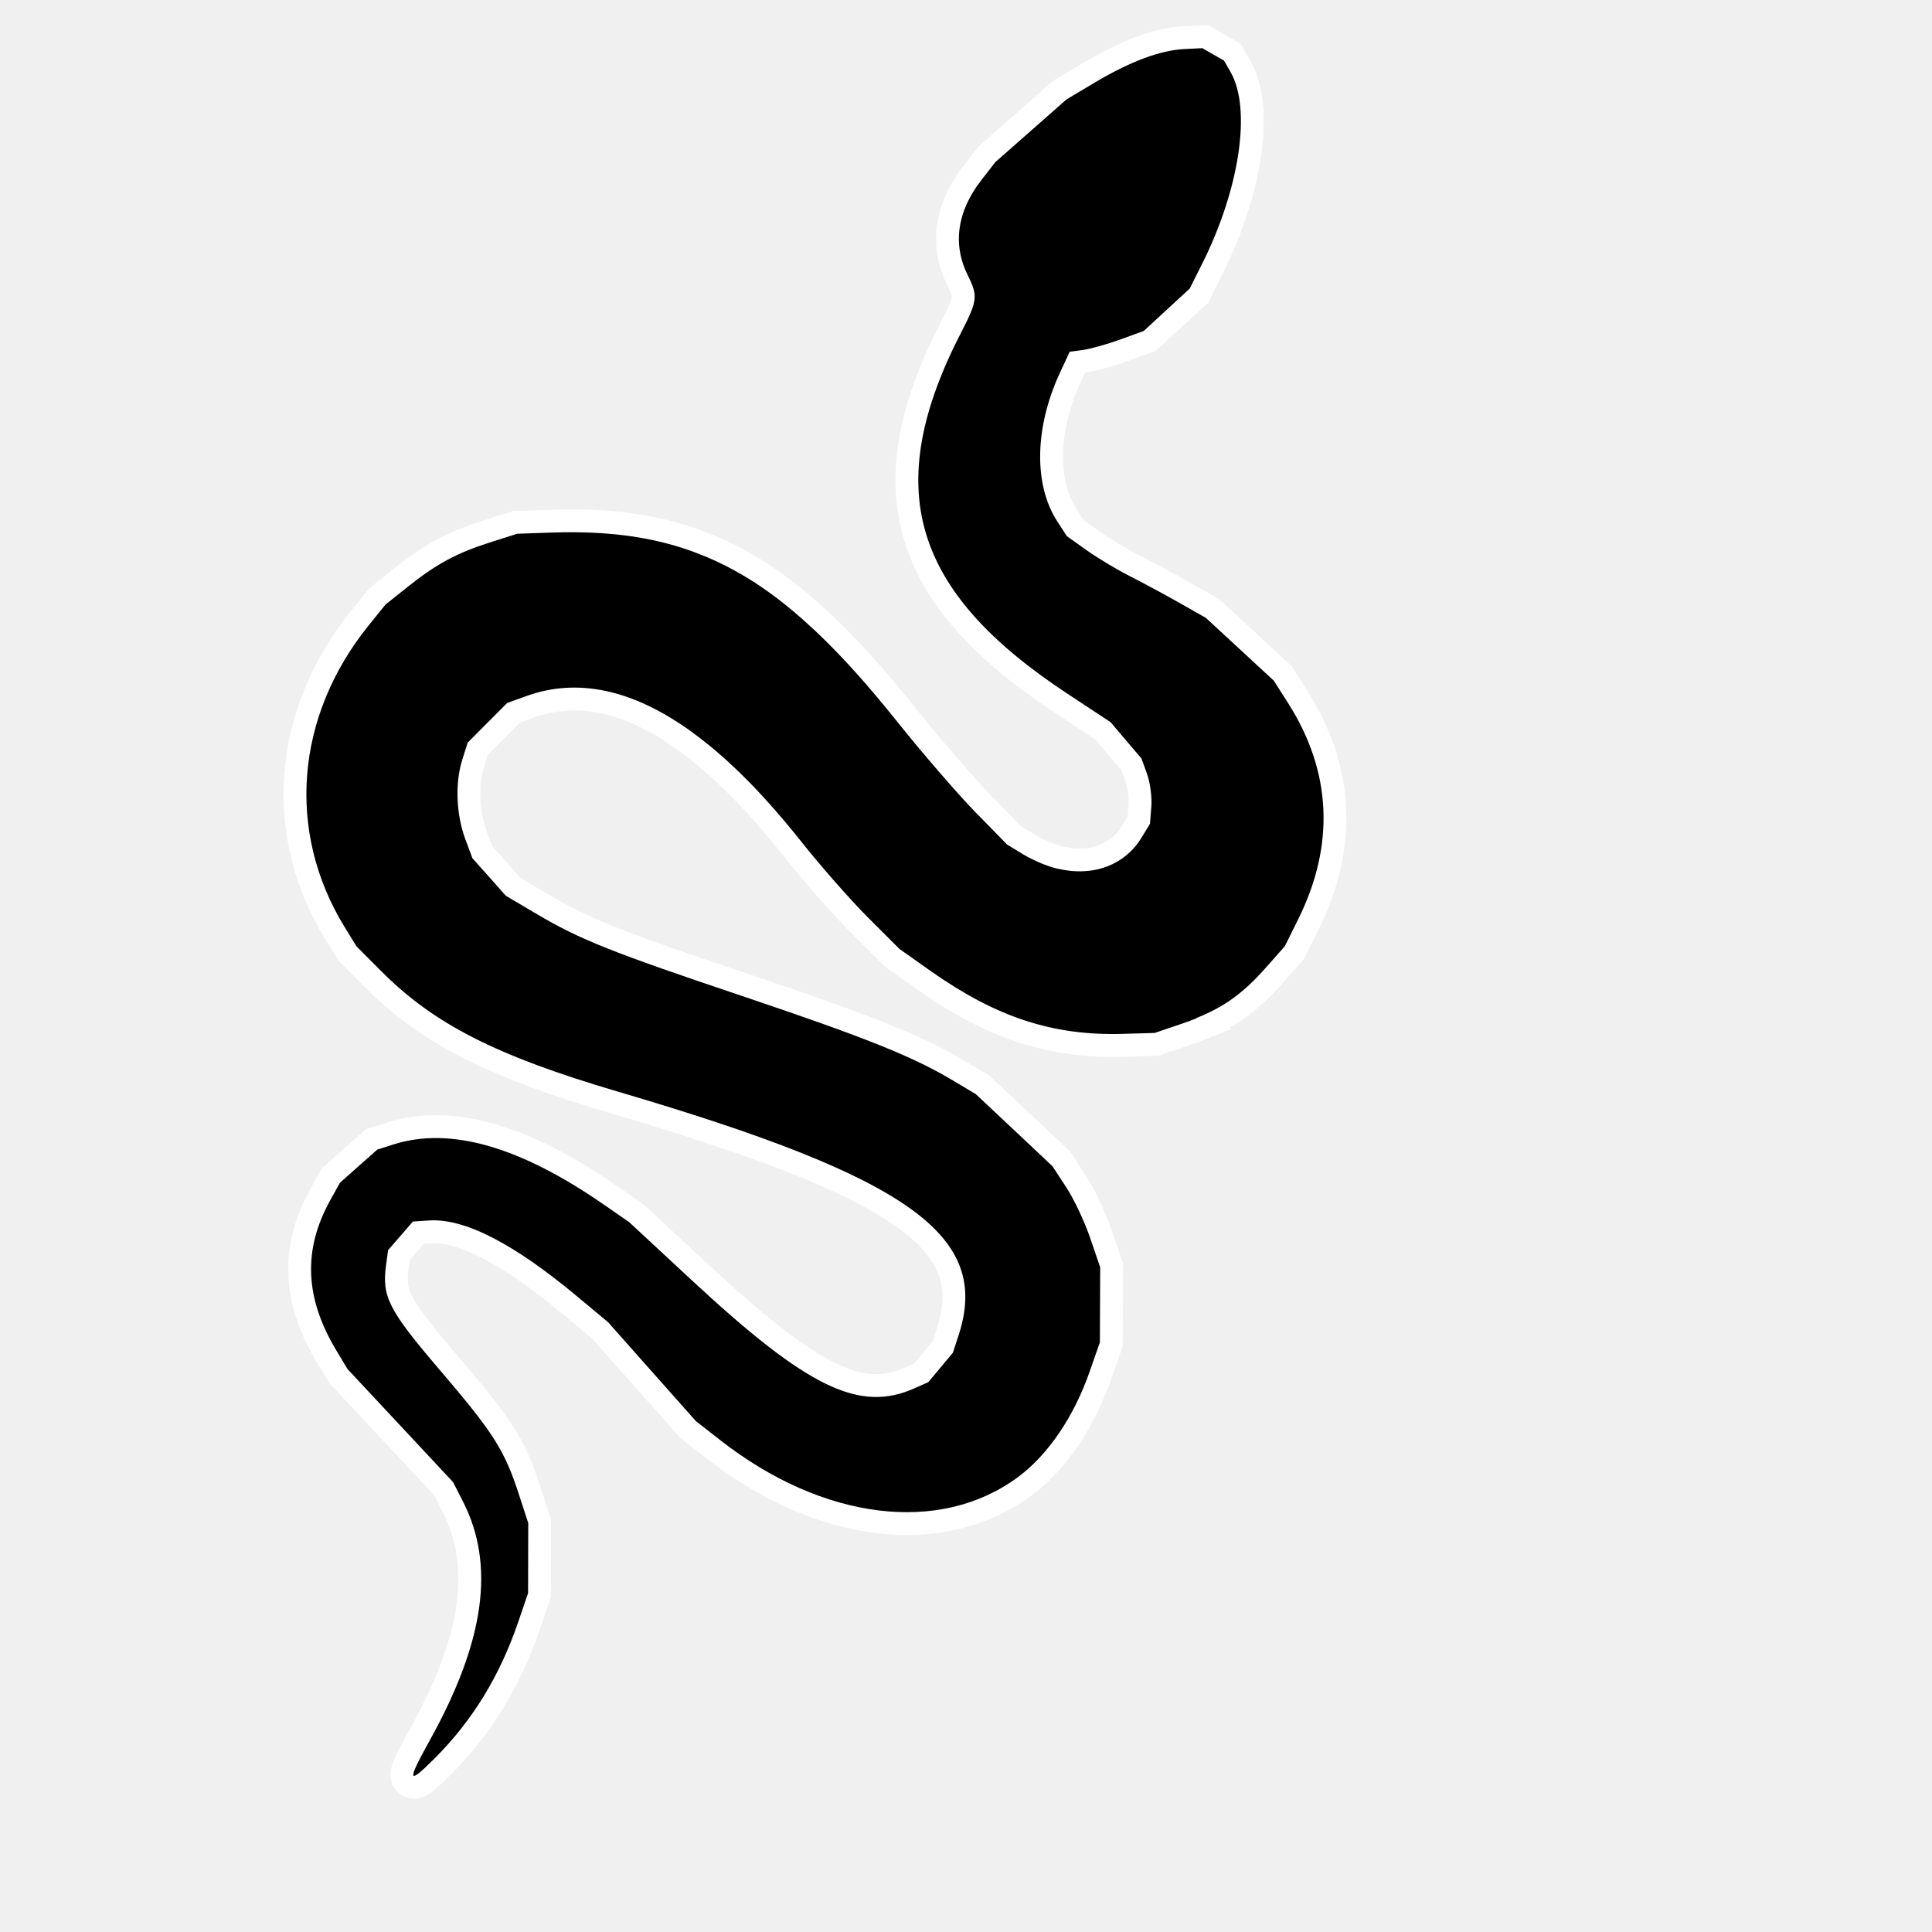
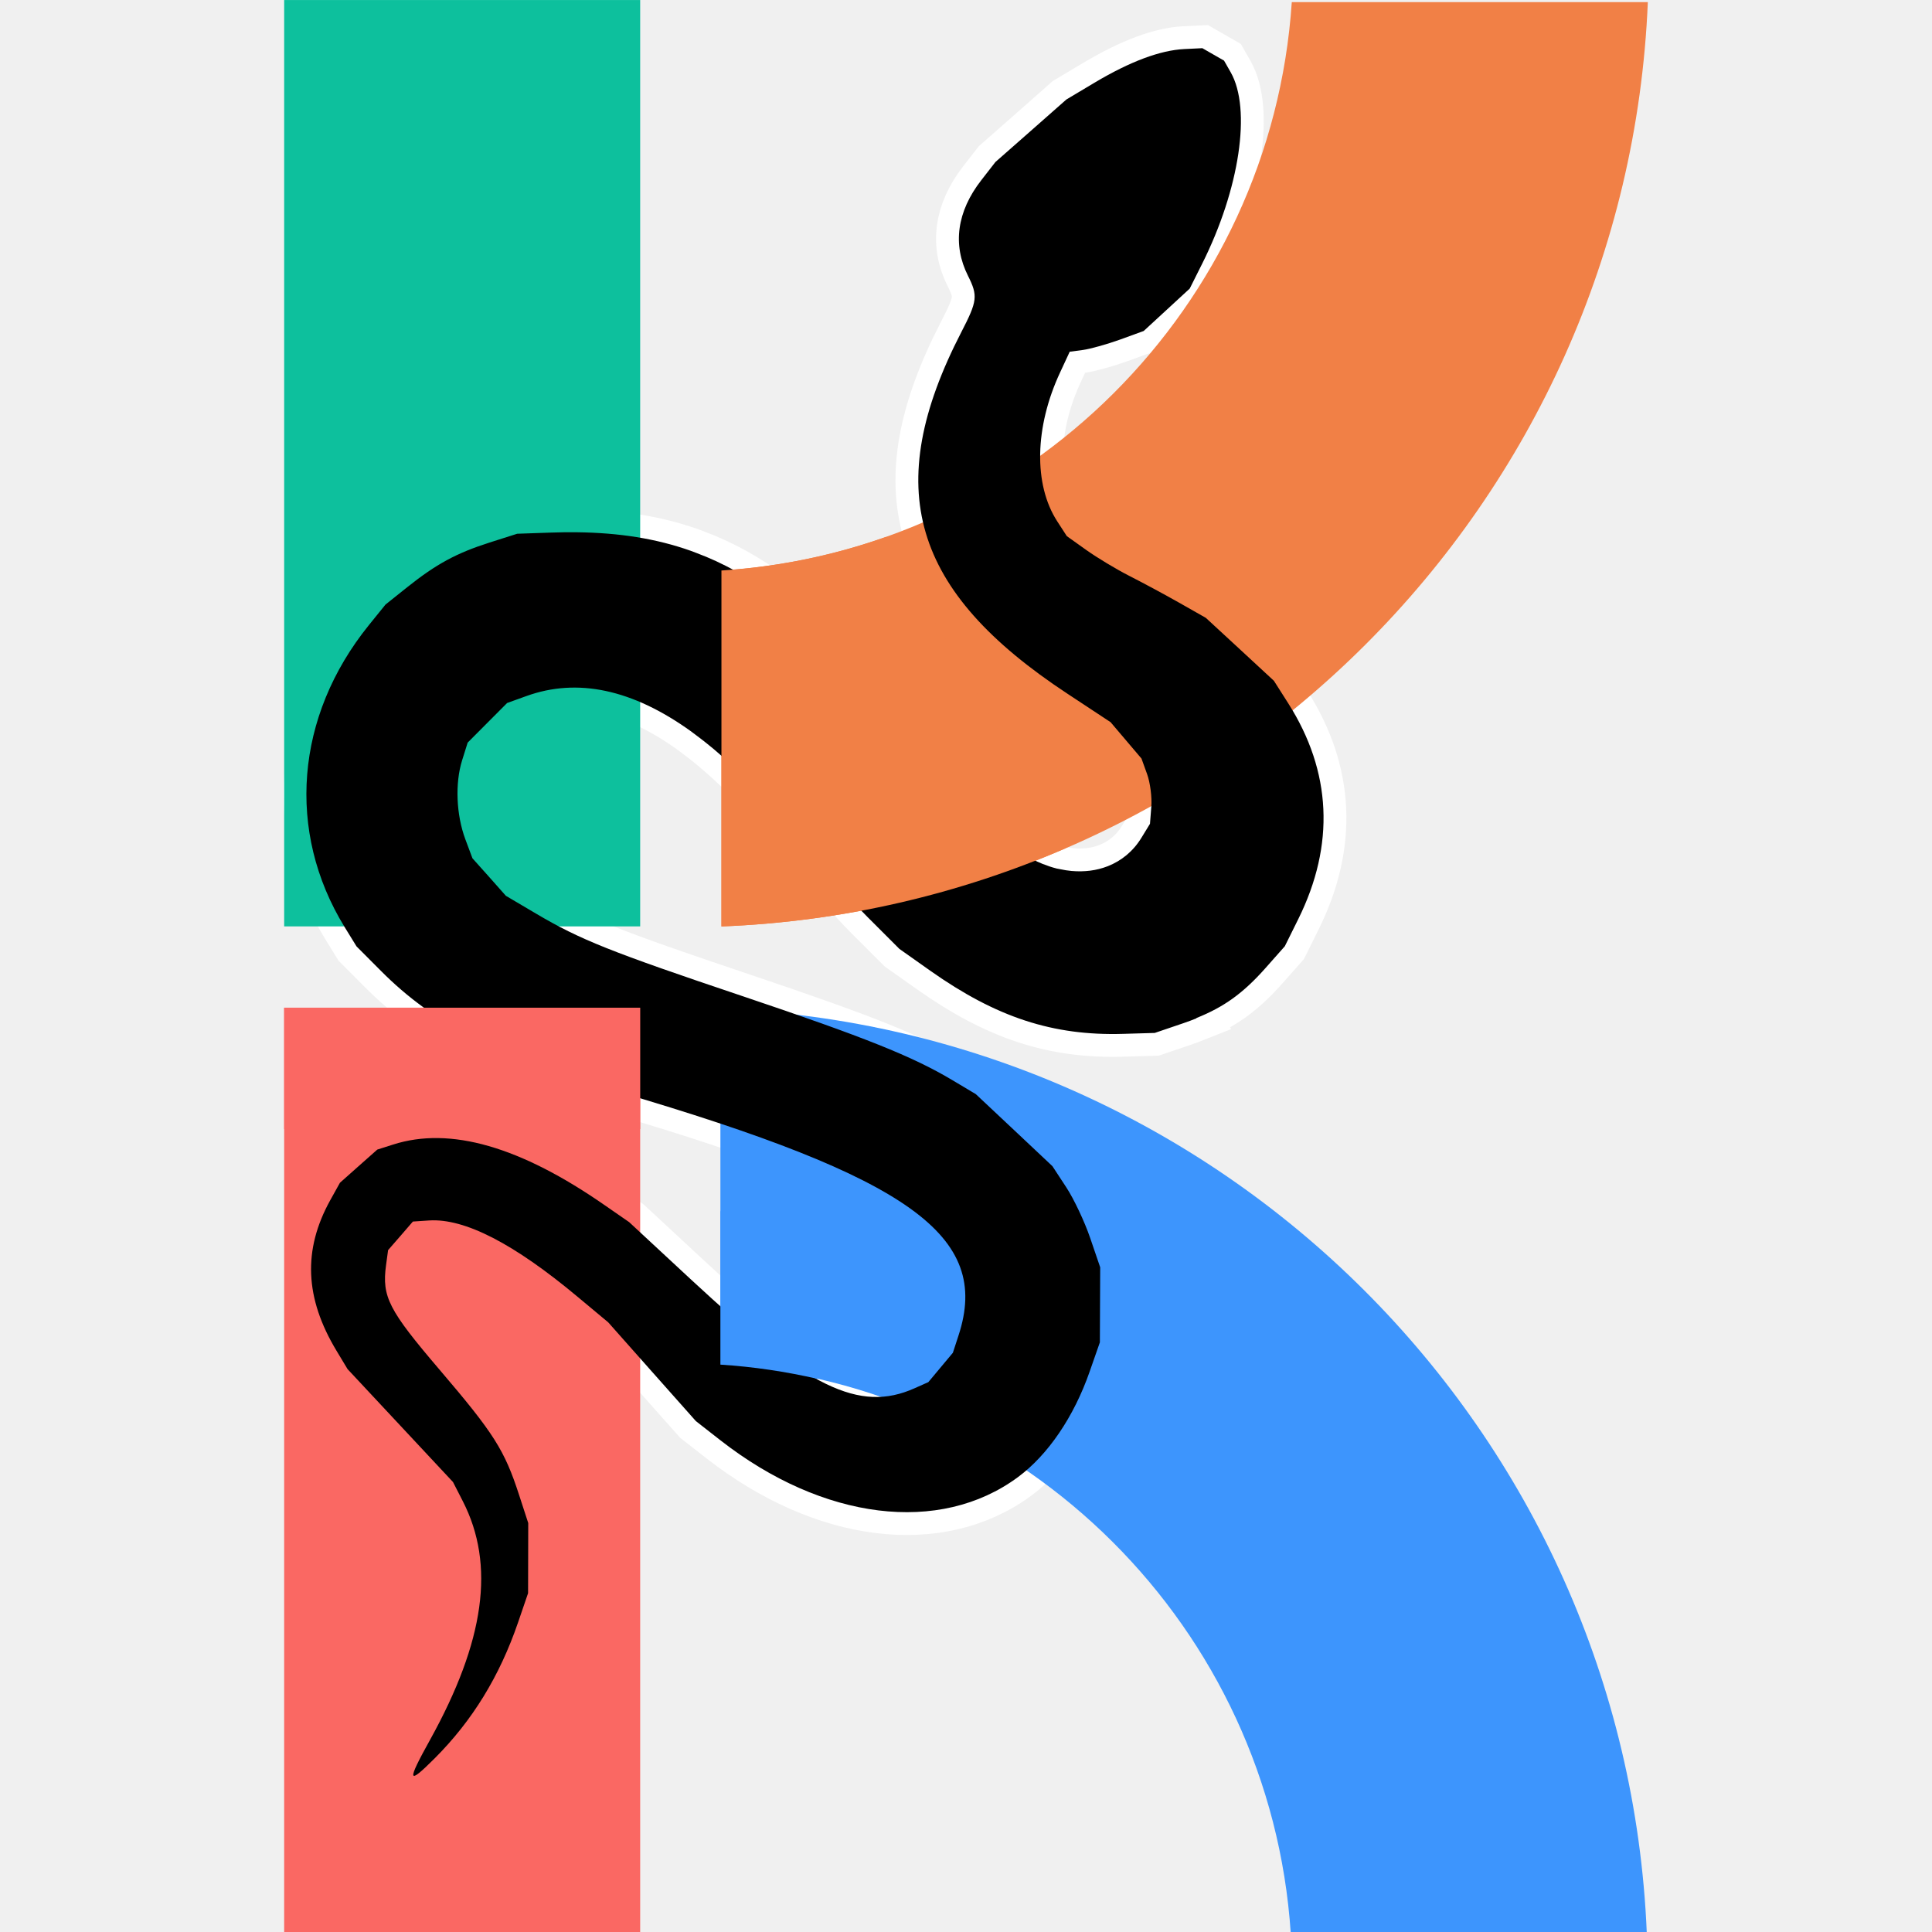
<svg xmlns="http://www.w3.org/2000/svg" width="48" height="48" viewBox="0 0 48 48" fill="none" version="1.1" id="svg4" xml:space="preserve">
  <defs id="defs4">
    <clipPath clipPathUnits="userSpaceOnUse" id="clipPath5">
      <g id="g6">
        <rect width="48" height="48" fill="#ffffff" id="rect5" x="0" y="0" />
      </g>
    </clipPath>
    <clipPath clipPathUnits="userSpaceOnUse" id="clipPath6">
      <g id="g7">
        <rect width="48" height="48" fill="#ffffff" id="rect6" x="0" y="0" />
      </g>
    </clipPath>
    <clipPath clipPathUnits="userSpaceOnUse" id="clipPath7">
      <g id="g8">
        <rect width="48" height="48" fill="#ffffff" id="rect7" x="0" y="0" />
      </g>
    </clipPath>
    <clipPath clipPathUnits="userSpaceOnUse" id="clipPath8">
      <g id="g9">
        <rect width="48" height="48" fill="#ffffff" id="rect8" x="0" y="0" />
      </g>
    </clipPath>
    <clipPath id="clip0_934_9493">
      <rect width="250" height="250" fill="#ffffff" id="rect8-3" x="0" y="0" />
    </clipPath>
  </defs>
-   <path id="path1" style="fill:#ffffff;stroke-width:1.134;stroke:#ffffff;stroke-dasharray:none" d="M 29.872,1.197 29.421,1.219 c -0.598,0.03 -1.344,0.31 -2.215,0.828 l -0.711,0.424 -0.881,0.777 -0.883,0.777 -0.352,0.453 c -0.604,0.777 -0.718,1.6 -0.33,2.373 0.25,0.499 0.235,0.626 -0.166,1.402 -1.995,3.867 -1.24,6.43 2.643,8.986 l 1.066,0.703 0.383,0.451 0.385,0.453 0.139,0.385 c 0.077,0.212 0.124,0.579 0.105,0.812 l -0.033,0.424 -0.213,0.348 c -0.206,0.337 -0.496,0.571 -0.834,0.705 -0.002,7.55e-4 -0.004,0.001 -0.006,0.002 -0.272,0.107 -0.576,0.145 -0.895,0.117 -0.091,-0.008 -0.184,-0.023 -0.277,-0.043 -0.031,-0.006 -0.062,-0.01 -0.094,-0.018 -0.116,-0.029 -0.233,-0.069 -0.35,-0.115 -0.041,-0.016 -0.082,-0.034 -0.123,-0.053 -0.123,-0.055 -0.245,-0.115 -0.367,-0.189 L 25.019,20.981 24.22,20.164 c -0.204,-0.209 -0.508,-0.548 -0.834,-0.924 -0.027,-0.031 -0.043,-0.046 -0.07,-0.078 -3.4e-4,-3.94e-4 3.41e-4,-0.002 0,-0.002 -0.354,-0.41 -0.732,-0.862 -1.049,-1.26 -0.144,-0.18 -0.285,-0.353 -0.426,-0.521 -0.057,-0.068 -0.114,-0.135 -0.17,-0.201 -0.49,-0.576 -0.962,-1.078 -1.426,-1.514 -0.019,-0.018 -0.038,-0.035 -0.057,-0.053 -0.304,-0.282 -0.603,-0.537 -0.904,-0.764 -0.004,-0.003 -0.009,-0.006 -0.014,-0.01 -0.175,-0.132 -0.351,-0.255 -0.527,-0.369 -0.313,-0.202 -0.628,-0.376 -0.949,-0.525 -0.162,-0.075 -0.326,-0.143 -0.492,-0.205 -0.045,-0.017 -0.09,-0.035 -0.135,-0.051 -0.003,-0.001 -0.006,-0.003 -0.01,-0.004 -0.86,-0.304 -1.778,-0.446 -2.82,-0.459 -0.212,-0.003 -0.43,2.2e-4 -0.652,0.008 l -0.836,0.029 -0.682,0.217 c -0.828,0.264 -1.331,0.538 -2.047,1.109 l -0.543,0.434 -0.414,0.512 c -1.826,2.262 -2.056,5.128 -0.602,7.498 l 0.297,0.482 0.605,0.607 c 1.315,1.322 2.856,2.108 5.891,3.002 7.258,2.137 9.272,3.578 8.461,6.055 l -0.141,0.432 -0.305,0.365 -0.305,0.365 -0.342,0.152 c -1.371,0.613 -2.656,-0.01 -5.533,-2.682 l -1.557,-1.445 -0.598,-0.414 C 12.93,28.485 11.181,27.982 9.767,28.436 l -0.393,0.125 -0.465,0.412 -0.463,0.412 -0.244,0.439 c -0.68,1.232 -0.629,2.428 0.158,3.734 l 0.275,0.457 1.309,1.402 1.311,1.404 0.244,0.477 c 0.808,1.579 0.548,3.47 -0.818,5.934 -0.58,1.045 -0.558,1.131 0.119,0.453 0.935,-0.935 1.612,-2.038 2.07,-3.373 l 0.25,-0.73 0.002,-0.871 0.002,-0.871 -0.227,-0.697 C 12.535,36.027 12.272,35.612 10.925,34.035 9.655,32.548 9.485,32.219 9.591,31.434 l 0.051,-0.375 0.309,-0.355 0.307,-0.355 0.404,-0.027 c 0.881,-0.057 2.108,0.575 3.695,1.902 l 0.754,0.629 1.088,1.227 1.09,1.227 0.613,0.479 c 2.547,1.988 5.448,2.346 7.387,0.914 0.748,-0.553 1.391,-1.498 1.783,-2.623 l 0.254,-0.727 0.004,-0.932 0.004,-0.932 -0.25,-0.732 C 26.946,30.35 26.68,29.786 26.491,29.498 l -0.344,-0.525 -0.951,-0.895 -0.953,-0.895 -0.58,-0.346 C 22.679,26.249 21.485,25.771 18.445,24.748 15.169,23.647 14.41,23.344 13.322,22.701 L 12.568,22.256 12.154,21.789 11.738,21.324 11.56,20.848 c -0.225,-0.606 -0.257,-1.387 -0.08,-1.955 l 0.139,-0.443 0.49,-0.492 0.49,-0.492 0.477,-0.172 c 1.272,-0.46 2.637,-0.167 4.082,0.869 0.048,0.034 0.096,0.073 0.145,0.109 0.081,0.061 0.162,0.122 0.244,0.188 0.06,0.048 0.121,0.098 0.182,0.148 0.072,0.061 0.144,0.123 0.217,0.188 0.203,0.18 0.407,0.372 0.613,0.58 0.12,0.121 0.241,0.247 0.361,0.377 0.064,0.069 0.127,0.139 0.191,0.211 0.261,0.292 0.525,0.603 0.791,0.939 0.477,0.603 1.221,1.449 1.654,1.883 l 0.789,0.789 0.768,0.543 c 1.642,1.159 3.048,1.619 4.787,1.568 l 0.789,-0.023 0.717,-0.244 c 0.113,-0.038 0.219,-0.079 0.32,-0.119 l -0.004,-0.006 c 0.684,-0.274 1.157,-0.611 1.711,-1.234 l 0.488,-0.551 0.334,-0.674 c 0.915,-1.847 0.83,-3.665 -0.25,-5.363 L 31.65,16.914 30.804,16.131 29.958,15.35 29.294,14.973 C 28.929,14.766 28.372,14.467 28.056,14.307 27.74,14.146 27.262,13.859 26.993,13.668 l -0.488,-0.348 -0.238,-0.367 c -0.592,-0.915 -0.563,-2.345 0.074,-3.707 L 26.577,8.738 26.904,8.695 C 27.084,8.671 27.498,8.555 27.824,8.438 L 28.415,8.223 28.986,7.697 29.558,7.17 29.866,6.555 C 30.799,4.695 31.095,2.71 30.577,1.797 L 30.411,1.506 30.142,1.352 Z" />
-   <path d="M 25.035,8.847 C 32.609,9.35 38.678,15.435 39.155,23.017 H 48 C 47.508,10.545 37.501,0.518 25.035,0 Z" fill="#160f26" id="path4" clip-path="url(#clipPath5)" style="fill:#f18046;fill-opacity:1" transform="rotate(90,32.96158,7.978585)" />
-   <path d="M 0,8.845 H 23.017 V 0 H 0 Z" fill="#160f26" id="path9" clip-path="url(#clipPath7)" transform="rotate(90,-4.564815,20.47009)" style="fill:#fa6863;fill-opacity:1" />
-   <path d="M 0,8.845 H 23.017 V 0 H 0 Z" fill="#160f26" id="path2" clip-path="url(#clipPath7)" transform="rotate(90,7.952635,7.952635)" style="fill:#0dc09d;fill-opacity:1" />
-   <path d="M 39.153,25.035 C 38.65,32.609 32.565,38.678 24.983,39.154 V 48 C 37.455,47.508 47.482,37.501 48,25.035 Z" fill="#160f26" id="path3" clip-path="url(#clipPath6)" style="fill:#3d95fd;fill-opacity:1" transform="rotate(-90,32.96158,40.07332)" />
+   <path id="path1" style="fill:none;stroke-width:1.134;stroke:#ffffff;stroke-dasharray:none" d="M 29.872,1.197 29.421,1.219 c -0.598,0.03 -1.344,0.31 -2.215,0.828 l -0.711,0.424 -0.881,0.777 -0.883,0.777 -0.352,0.453 c -0.604,0.777 -0.718,1.6 -0.33,2.373 0.25,0.499 0.235,0.626 -0.166,1.402 -1.995,3.867 -1.24,6.43 2.643,8.986 l 1.066,0.703 0.383,0.451 0.385,0.453 0.139,0.385 c 0.077,0.212 0.124,0.579 0.105,0.812 l -0.033,0.424 -0.213,0.348 c -0.206,0.337 -0.496,0.571 -0.834,0.705 -0.002,7.55e-4 -0.004,0.001 -0.006,0.002 -0.272,0.107 -0.576,0.145 -0.895,0.117 -0.091,-0.008 -0.184,-0.023 -0.277,-0.043 -0.031,-0.006 -0.062,-0.01 -0.094,-0.018 -0.116,-0.029 -0.233,-0.069 -0.35,-0.115 -0.041,-0.016 -0.082,-0.034 -0.123,-0.053 -0.123,-0.055 -0.245,-0.115 -0.367,-0.189 L 25.019,20.981 24.22,20.164 c -0.204,-0.209 -0.508,-0.548 -0.834,-0.924 -0.027,-0.031 -0.043,-0.046 -0.07,-0.078 -3.4e-4,-3.94e-4 3.41e-4,-0.002 0,-0.002 -0.354,-0.41 -0.732,-0.862 -1.049,-1.26 -0.144,-0.18 -0.285,-0.353 -0.426,-0.521 -0.057,-0.068 -0.114,-0.135 -0.17,-0.201 -0.49,-0.576 -0.962,-1.078 -1.426,-1.514 -0.019,-0.018 -0.038,-0.035 -0.057,-0.053 -0.304,-0.282 -0.603,-0.537 -0.904,-0.764 -0.004,-0.003 -0.009,-0.006 -0.014,-0.01 -0.175,-0.132 -0.351,-0.255 -0.527,-0.369 -0.313,-0.202 -0.628,-0.376 -0.949,-0.525 -0.162,-0.075 -0.326,-0.143 -0.492,-0.205 -0.045,-0.017 -0.09,-0.035 -0.135,-0.051 -0.003,-0.001 -0.006,-0.003 -0.01,-0.004 -0.86,-0.304 -1.778,-0.446 -2.82,-0.459 -0.212,-0.003 -0.43,2.2e-4 -0.652,0.008 l -0.836,0.029 -0.682,0.217 c -0.828,0.264 -1.331,0.538 -2.047,1.109 l -0.543,0.434 -0.414,0.512 c -1.826,2.262 -2.056,5.128 -0.602,7.498 l 0.297,0.482 0.605,0.607 c 1.315,1.322 2.856,2.108 5.891,3.002 7.258,2.137 9.272,3.578 8.461,6.055 l -0.141,0.432 -0.305,0.365 -0.305,0.365 -0.342,0.152 c -1.371,0.613 -2.656,-0.01 -5.533,-2.682 l -1.557,-1.445 -0.598,-0.414 C 12.93,28.485 11.181,27.982 9.767,28.436 l -0.393,0.125 -0.465,0.412 -0.463,0.412 -0.244,0.439 c -0.68,1.232 -0.629,2.428 0.158,3.734 l 0.275,0.457 1.309,1.402 1.311,1.404 0.244,0.477 c 0.808,1.579 0.548,3.47 -0.818,5.934 -0.58,1.045 -0.558,1.131 0.119,0.453 0.935,-0.935 1.612,-2.038 2.07,-3.373 l 0.25,-0.73 0.002,-0.871 0.002,-0.871 -0.227,-0.697 C 12.535,36.027 12.272,35.612 10.925,34.035 9.655,32.548 9.485,32.219 9.591,31.434 l 0.051,-0.375 0.309,-0.355 0.307,-0.355 0.404,-0.027 c 0.881,-0.057 2.108,0.575 3.695,1.902 l 0.754,0.629 1.088,1.227 1.09,1.227 0.613,0.479 c 2.547,1.988 5.448,2.346 7.387,0.914 0.748,-0.553 1.391,-1.498 1.783,-2.623 l 0.254,-0.727 0.004,-0.932 0.004,-0.932 -0.25,-0.732 C 26.946,30.35 26.68,29.786 26.491,29.498 l -0.344,-0.525 -0.951,-0.895 -0.953,-0.895 -0.58,-0.346 C 22.679,26.249 21.485,25.771 18.445,24.748 15.169,23.647 14.41,23.344 13.322,22.701 L 12.568,22.256 12.154,21.789 11.738,21.324 11.56,20.848 c -0.225,-0.606 -0.257,-1.387 -0.08,-1.955 l 0.139,-0.443 0.49,-0.492 0.49,-0.492 0.477,-0.172 c 1.272,-0.46 2.637,-0.167 4.082,0.869 0.048,0.034 0.096,0.073 0.145,0.109 0.081,0.061 0.162,0.122 0.244,0.188 0.06,0.048 0.121,0.098 0.182,0.148 0.072,0.061 0.144,0.123 0.217,0.188 0.203,0.18 0.407,0.372 0.613,0.58 0.12,0.121 0.241,0.247 0.361,0.377 0.064,0.069 0.127,0.139 0.191,0.211 0.261,0.292 0.525,0.603 0.791,0.939 0.477,0.603 1.221,1.449 1.654,1.883 l 0.789,0.789 0.768,0.543 c 1.642,1.159 3.048,1.619 4.787,1.568 l 0.789,-0.023 0.717,-0.244 c 0.113,-0.038 0.219,-0.079 0.32,-0.119 l -0.004,-0.006 c 0.684,-0.274 1.157,-0.611 1.711,-1.234 l 0.488,-0.551 0.334,-0.674 c 0.915,-1.847 0.83,-3.665 -0.25,-5.363 L 31.65,16.914 30.804,16.131 29.958,15.35 29.294,14.973 C 28.929,14.766 28.372,14.467 28.056,14.307 27.74,14.146 27.262,13.859 26.993,13.668 l -0.488,-0.348 -0.238,-0.367 c -0.592,-0.915 -0.563,-2.345 0.074,-3.707 L 26.577,8.738 26.904,8.695 C 27.084,8.671 27.498,8.555 27.824,8.438 L 28.415,8.223 28.986,7.697 29.558,7.17 29.866,6.555 C 30.799,4.695 31.095,2.71 30.577,1.797 L 30.411,1.506 30.142,1.352 Z" />
+   <path id="path7" style="fill:#fa6863;fill-opacity:1;stroke-width:0.372" d="M 7.06,25.036 H 15.905 V 48.051 H 7.06 Z" />
+   <path id="path6" style="fill:#f18046;stroke-width:0.372;fill-opacity:1" d="m 32.094,0.052 h 8.846 C 40.421,12.519 30.396,22.525 17.924,23.017 v -8.844 C 25.506,13.697 31.591,7.626 32.094,0.052 Z" />
+   <path id="path5" style="fill:#0dc09d;stroke-width:0.372;fill-opacity:1" d="M 7.06,6.8715e-4 H 15.905 V 23.016 H 7.06 Z" />
+   <path id="path10" style="fill:#3d95fd;stroke-width:0.372;fill-opacity:1" d="m 32.068,48.026 h 8.846 C 40.395,35.559 30.37,25.552 17.898,25.061 v 8.844 c 7.582,0.476 13.667,6.547 14.17,14.121 z" />
  <path id="path28" style="fill:#000000;stroke-width:0.082" d="M 29.872,1.197 29.421,1.219 c -0.598,0.03 -1.344,0.31 -2.215,0.828 l -0.711,0.424 -0.881,0.777 -0.883,0.777 -0.352,0.453 c -0.604,0.777 -0.718,1.6 -0.33,2.373 0.25,0.499 0.235,0.626 -0.166,1.402 -1.995,3.867 -1.24,6.43 2.643,8.986 l 1.066,0.703 0.383,0.451 0.385,0.453 0.139,0.385 c 0.077,0.212 0.124,0.579 0.105,0.812 l -0.033,0.424 -0.213,0.348 c -0.206,0.337 -0.496,0.571 -0.834,0.705 -0.002,7.55e-4 -0.004,0.001 -0.006,0.002 -0.272,0.107 -0.576,0.145 -0.895,0.117 -0.091,-0.008 -0.184,-0.023 -0.277,-0.043 -0.031,-0.006 -0.062,-0.01 -0.094,-0.018 -0.116,-0.029 -0.233,-0.069 -0.35,-0.115 -0.041,-0.016 -0.082,-0.034 -0.123,-0.053 -0.123,-0.055 -0.245,-0.115 -0.367,-0.189 L 25.019,20.981 24.22,20.164 c -0.204,-0.209 -0.508,-0.548 -0.834,-0.924 -0.027,-0.031 -0.043,-0.046 -0.07,-0.078 -3.4e-4,-3.94e-4 3.41e-4,-0.002 0,-0.002 -0.354,-0.41 -0.732,-0.862 -1.049,-1.26 -0.144,-0.18 -0.285,-0.353 -0.426,-0.521 -0.057,-0.068 -0.114,-0.135 -0.17,-0.201 -0.49,-0.576 -0.962,-1.078 -1.426,-1.514 -0.019,-0.018 -0.038,-0.035 -0.057,-0.053 -0.304,-0.282 -0.603,-0.537 -0.904,-0.764 -0.004,-0.003 -0.009,-0.006 -0.014,-0.01 -0.175,-0.132 -0.351,-0.255 -0.527,-0.369 -0.313,-0.202 -0.628,-0.376 -0.949,-0.525 -0.162,-0.075 -0.326,-0.143 -0.492,-0.205 -0.045,-0.017 -0.09,-0.035 -0.135,-0.051 -0.003,-0.001 -0.006,-0.003 -0.01,-0.004 -0.86,-0.304 -1.778,-0.446 -2.82,-0.459 -0.212,-0.003 -0.43,2.2e-4 -0.652,0.008 l -0.836,0.029 -0.682,0.217 c -0.828,0.264 -1.331,0.538 -2.047,1.109 l -0.543,0.434 -0.414,0.512 c -1.826,2.262 -2.056,5.128 -0.602,7.498 l 0.297,0.482 0.605,0.607 c 1.315,1.322 2.856,2.108 5.891,3.002 7.258,2.137 9.272,3.578 8.461,6.055 l -0.141,0.432 -0.305,0.365 -0.305,0.365 -0.342,0.152 c -1.371,0.613 -2.656,-0.01 -5.533,-2.682 l -1.557,-1.445 -0.598,-0.414 C 12.93,28.485 11.181,27.982 9.767,28.436 l -0.393,0.125 -0.465,0.412 -0.463,0.412 -0.244,0.439 c -0.68,1.232 -0.629,2.428 0.158,3.734 l 0.275,0.457 1.309,1.402 1.311,1.404 0.244,0.477 c 0.808,1.579 0.548,3.47 -0.818,5.934 -0.58,1.045 -0.558,1.131 0.119,0.453 0.935,-0.935 1.612,-2.038 2.07,-3.373 l 0.25,-0.73 0.002,-0.871 0.002,-0.871 -0.227,-0.697 C 12.535,36.027 12.272,35.612 10.925,34.035 9.655,32.548 9.485,32.219 9.591,31.434 l 0.051,-0.375 0.309,-0.355 0.307,-0.355 0.404,-0.027 c 0.881,-0.057 2.108,0.575 3.695,1.902 l 0.754,0.629 1.088,1.227 1.09,1.227 0.613,0.479 c 2.547,1.988 5.448,2.346 7.387,0.914 0.748,-0.553 1.391,-1.498 1.783,-2.623 l 0.254,-0.727 0.004,-0.932 0.004,-0.932 -0.25,-0.732 C 26.946,30.35 26.68,29.786 26.491,29.498 l -0.344,-0.525 -0.951,-0.895 -0.953,-0.895 -0.58,-0.346 C 22.679,26.249 21.485,25.771 18.445,24.748 15.169,23.647 14.41,23.344 13.322,22.701 L 12.568,22.256 12.154,21.789 11.738,21.324 11.56,20.848 c -0.225,-0.606 -0.257,-1.387 -0.08,-1.955 l 0.139,-0.443 0.49,-0.492 0.49,-0.492 0.477,-0.172 c 1.272,-0.46 2.637,-0.167 4.082,0.869 0.048,0.034 0.096,0.073 0.145,0.109 0.081,0.061 0.162,0.122 0.244,0.188 0.06,0.048 0.121,0.098 0.182,0.148 0.072,0.061 0.144,0.123 0.217,0.188 0.203,0.18 0.407,0.372 0.613,0.58 0.12,0.121 0.241,0.247 0.361,0.377 0.064,0.069 0.127,0.139 0.191,0.211 0.261,0.292 0.525,0.603 0.791,0.939 0.477,0.603 1.221,1.449 1.654,1.883 l 0.789,0.789 0.768,0.543 c 1.642,1.159 3.048,1.619 4.787,1.568 l 0.789,-0.023 0.717,-0.244 c 0.113,-0.038 0.219,-0.079 0.32,-0.119 l -0.004,-0.006 c 0.684,-0.274 1.157,-0.611 1.711,-1.234 l 0.488,-0.551 0.334,-0.674 c 0.915,-1.847 0.83,-3.665 -0.25,-5.363 L 31.65,16.914 30.804,16.131 29.958,15.35 29.294,14.973 C 28.929,14.766 28.372,14.467 28.056,14.307 27.74,14.146 27.262,13.859 26.993,13.668 l -0.488,-0.348 -0.238,-0.367 c -0.592,-0.915 -0.563,-2.345 0.074,-3.707 L 26.577,8.738 26.904,8.695 C 27.084,8.671 27.498,8.555 27.824,8.438 L 28.415,8.223 28.986,7.697 29.558,7.17 29.866,6.555 C 30.799,4.695 31.095,2.71 30.577,1.797 L 30.411,1.506 30.142,1.352 Z" />
-   <path d="M 0,8.845 H 23.017 V 0 H 0 Z" fill="#160f26" id="path29" clip-path="url(#clipPath7)" transform="matrix(0,0.1143014,-1,0,15.90527,25.0349)" style="fill:#fa6863;fill-opacity:1" />
-   <path id="path30" clip-path="url(#clipPath6)" style="fill:#3d95fd;fill-opacity:1" d="m 44,25.035 h -4.848 c -0.079,1.195 -0.298,2.351 -0.639,3.455 h 5.193 c 0.148,-1.126 0.244,-2.28 0.293,-3.455 z" transform="rotate(-90,32.96158,40.07332)" />
-   <path id="path31" clip-path="url(#clipPath5)" style="fill:#f18046;fill-opacity:1" d="m 38.749,20.369 c 0.21,0.857 0.349,1.742 0.406,2.648 h 8.846 C 47.867,19.616 47.02,16.4 45.614,13.505 Z" transform="rotate(90,32.96158,7.978585)" />
+   <path id="path8" style="fill:#fa6863;fill-opacity:1;stroke-width:0.372" d="m 7.06,25.036 h 8.846 v 3.016 H 7.06 Z" />
+   <path id="path9" style="fill:#f18046;fill-opacity:1;stroke-width:0.372" d="m 22.016,13.338 c -1.293,0.458 -2.666,0.746 -4.092,0.836 v 8.844 c 3.031,-0.119 5.916,-0.805 8.557,-1.947 z" />
+   <path id="path11" style="fill:#3d95fd;fill-opacity:1;stroke-width:0.372" d="m 17.898,30.074 v 3.83 c 0.825,0.052 1.631,0.174 2.416,0.354 z" />
</svg>
